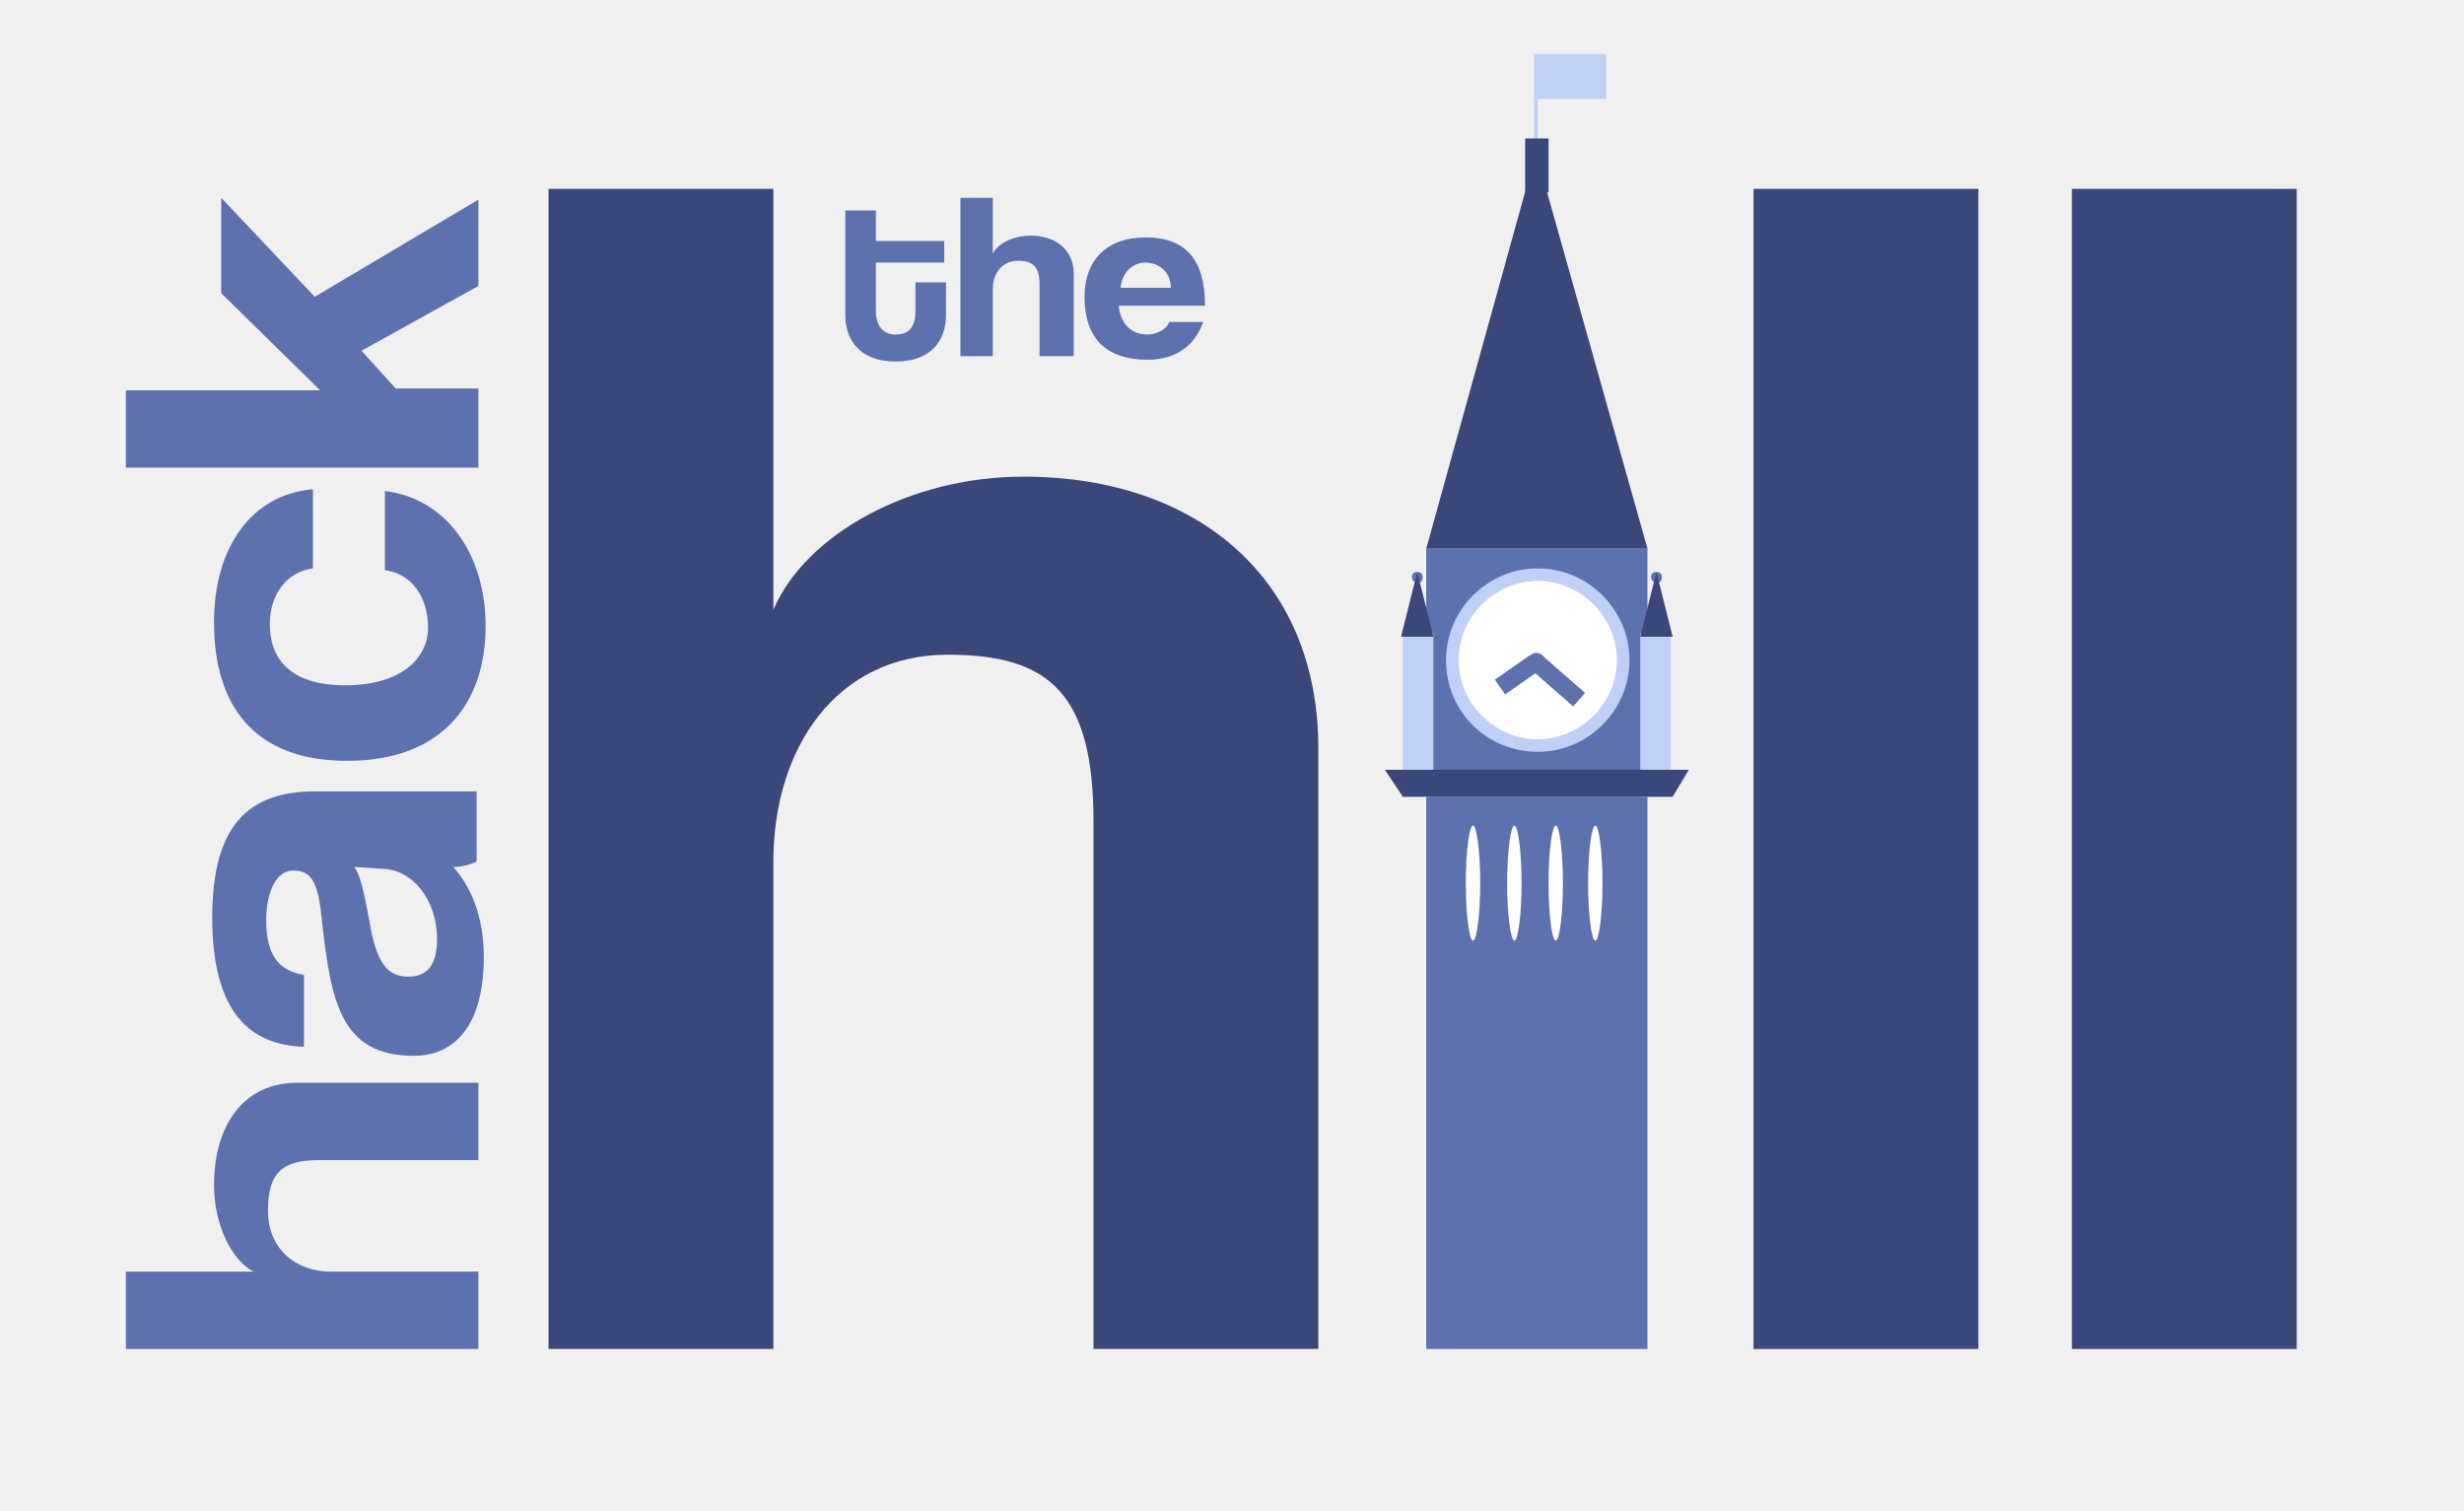
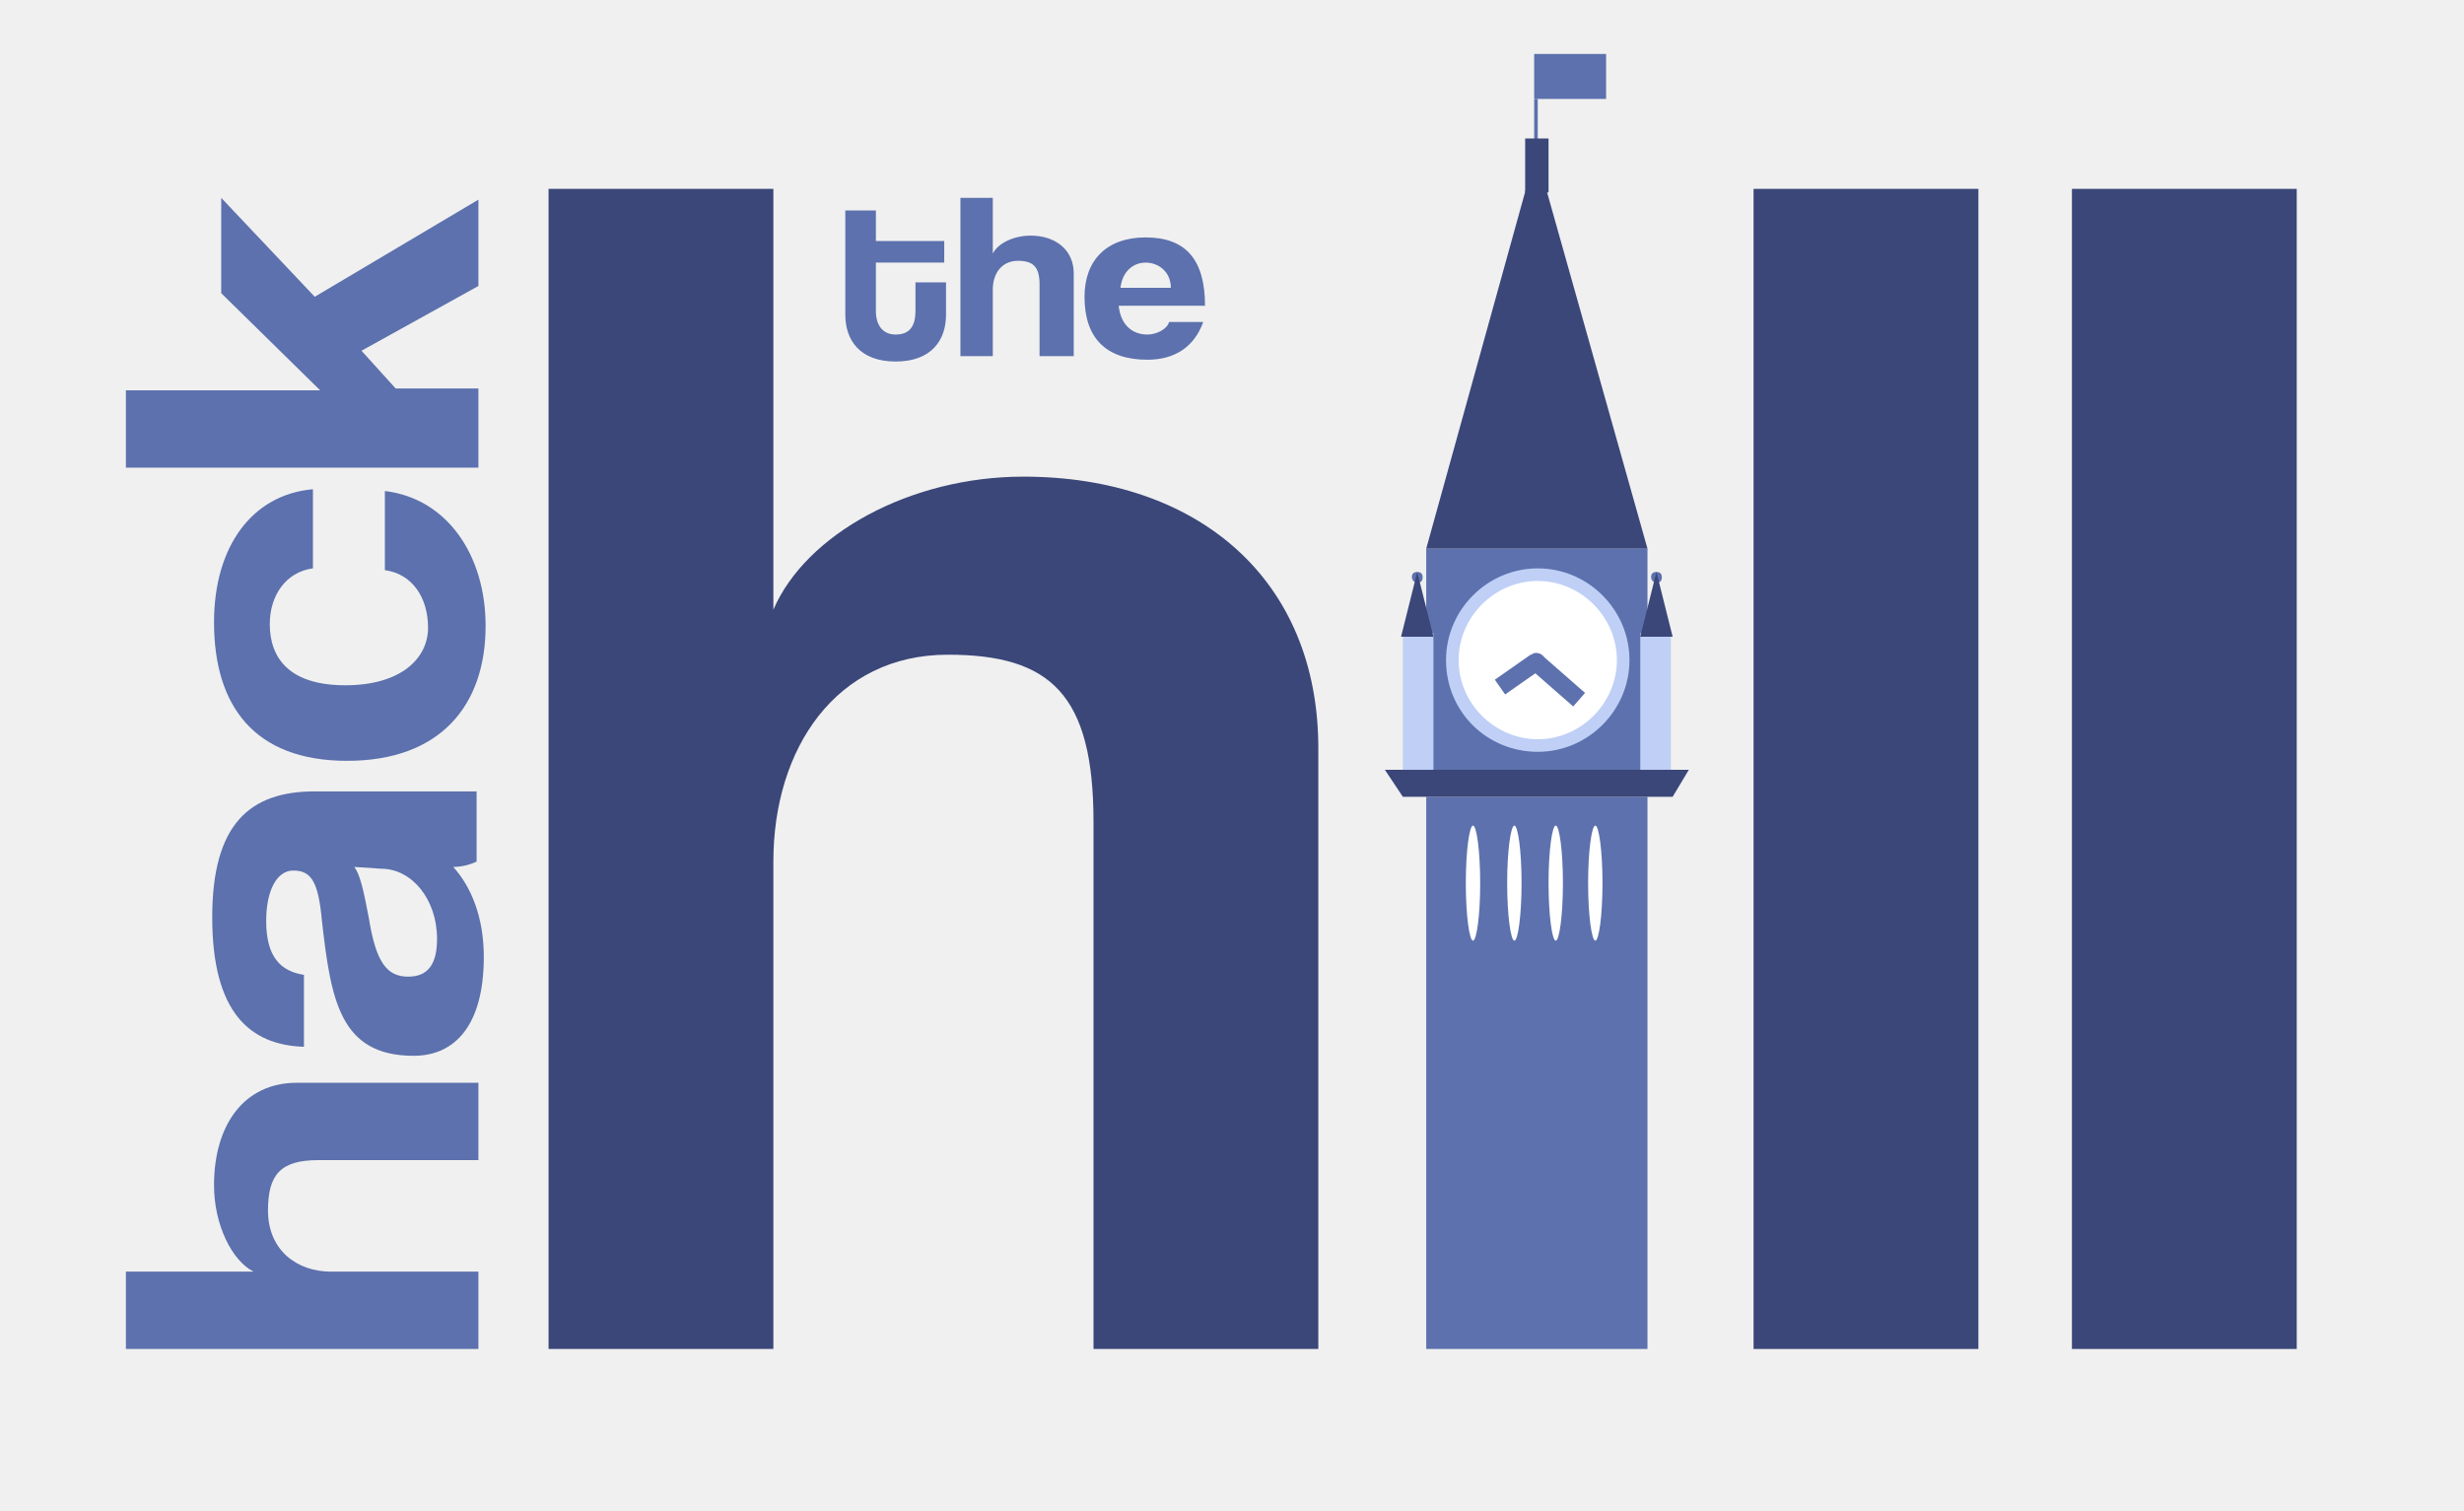
<svg xmlns="http://www.w3.org/2000/svg" width="137" height="84" viewBox="0 0 137 84" fill="none">
-   <path d="M85.5 5.5H85.3V8.5H85.5V5.5Z" fill="#BFCFF6" />
+   <path d="M85.5 5.5H85.3V8.5H85.5V5.5Z" fill="#5C71AD" />
  <path d="M91.6 44.3H79.3V75H91.6V44.3Z" fill="#5C71AD" />
  <path d="M91.6 30.5H79.3V42.8H91.6V30.5Z" fill="#5C71AD" />
  <path d="M77 42.8H93.9L93 44.3H78L77 42.8Z" fill="#3B4779" />
  <path d="M78.8 32.4C79 32.4 79.1 32.3 79.1 32.1C79.1 31.9 79 31.8 78.8 31.8C78.6 31.8 78.5 31.9 78.5 32.1C78.5 32.2 78.6 32.4 78.8 32.4Z" fill="#5C71AD" />
  <path d="M92.1 32.4C92.3 32.4 92.4 32.3 92.4 32.1C92.4 31.9 92.3 31.8 92.1 31.8C91.9 31.8 91.8 31.9 91.8 32.1C91.8 32.2 91.9 32.4 92.1 32.4Z" fill="#5C71AD" />
  <path d="M85.4 8.5L91.6 30.5H79.3L85.4 8.5Z" fill="#3B4779" />
  <path d="M86.1 7.7H84.8V10.7H86.1V7.7Z" fill="#3B4779" />
  <path d="M92.9 35.2H91.2V42.8H92.9V35.2Z" fill="#BFCFF6" />
  <path d="M79.7 35.2H78V42.8H79.7V35.2Z" fill="#BFCFF6" />
  <path d="M81.9 52.3C82.1 52.3 82.3 50.9 82.3 49.1C82.3 47.3 82.1 45.9 81.9 45.9C81.7 45.9 81.5 47.3 81.5 49.1C81.5 50.9 81.7 52.3 81.9 52.3Z" fill="white" />
  <path d="M84.2 52.3C84.4 52.3 84.6 50.9 84.6 49.1C84.6 47.3 84.4 45.9 84.2 45.9C84 45.9 83.8 47.3 83.8 49.1C83.8 50.9 84 52.3 84.2 52.3Z" fill="white" />
  <path d="M88.7 52.3C88.9 52.3 89.1 50.9 89.1 49.1C89.1 47.3 88.9 45.9 88.7 45.9C88.5 45.9 88.3 47.3 88.3 49.1C88.3 50.9 88.5 52.3 88.7 52.3Z" fill="white" />
  <path d="M86.5 52.3C86.7 52.3 86.9 50.9 86.9 49.1C86.9 47.3 86.7 45.9 86.5 45.9C86.3 45.9 86.1 47.3 86.1 49.1C86.1 50.9 86.3 52.3 86.5 52.3Z" fill="white" />
-   <path d="M89.3 3H85.3V5.5H89.3V3Z" fill="#BFCFF6" />
+   <path d="M89.3 3H85.3V5.5H89.3V3Z" fill="#5C71AD" />
  <path d="M78.8 31.8L77.9 35.4H79.7L78.8 31.8Z" fill="#3B4779" />
  <path d="M92.1 31.8L91.2 35.4H93L92.1 31.8Z" fill="#3B4779" />
  <path d="M85.5 41.8C88.3 41.8 90.6 39.5 90.6 36.7C90.6 33.9 88.3 31.6 85.5 31.6C82.7 31.6 80.4 33.9 80.4 36.7C80.4 39.6 82.7 41.8 85.5 41.8Z" fill="#BFCFF6" />
  <path d="M85.5 41.1C87.9 41.1 89.9 39.1 89.9 36.7C89.9 34.3 87.9 32.3 85.5 32.3C83.1 32.3 81.1 34.3 81.1 36.7C81.1 39.1 83.1 41.1 85.5 41.1Z" fill="white" />
  <path d="M85.4 37.3C85.7 37.3 85.9 37.1 85.9 36.8C85.9 36.5 85.7 36.3 85.4 36.3C85.1 36.3 85 36.6 85 36.8C85 37 85.2 37.3 85.4 37.3Z" fill="#5C71AD" />
  <path d="M85.4 36.8L83.4 38.2" stroke="#5C71AD" />
  <path d="M85.4 36.8L87.8 38.9" stroke="#5C71AD" />
  <path d="M73.3 75V41.6C73.3 32.2 66.6 26.5 56.9 26.5C50.6 26.5 44.8 29.7 43 33.9V10.5H30.5V75H43V47.9C43 41.6 46.5 36.4 52.7 36.4C58.4 36.4 60.8 38.6 60.8 45.7V75H73.3Z" fill="#3B4779" />
  <path d="M110 75V10.5H97.5V75H110ZM127.7 75V10.5H115.2V75H127.7Z" fill="#3B4779" />
  <path d="M26.6 60.2H16.5C13.6 60.2 11.9 62.5 11.9 65.9C11.9 68.1 12.9 70.1 14.1 70.7H7V75H26.6V70.7H18.4C16.5 70.7 14.9 69.5 14.9 67.3C14.9 65.3 15.6 64.5 17.7 64.5H26.6V60.2ZM21.2 48.3C22.9 48.3 24.3 50 24.3 52.2C24.3 53.6 23.8 54.3 22.7 54.3C21.5 54.3 20.9 53.5 20.5 51C20.2 49.4 20 48.6 19.7 48.2L21.2 48.3ZM26.6 44H17.5C13.9 44 11.8 45.8 11.8 51C11.8 56.3 13.9 58.1 16.9 58.2V54.2C15.6 54 14.8 53.2 14.8 51.2C14.8 49.5 15.4 48.4 16.3 48.4C17.3 48.4 17.7 49 17.9 51.2C18.4 55.6 18.9 58.7 23 58.7C25.3 58.7 26.9 57 26.9 53.2C26.9 51 26.2 49.3 25.2 48.2C25.6 48.2 26.1 48.1 26.5 47.9V44H26.6ZM21.4 31.7C22.9 31.9 23.8 33.2 23.8 34.9C23.8 36.6 22.3 38.1 19.2 38.1C16.1 38.1 15 36.6 15 34.7C15 33.1 15.9 31.8 17.4 31.6V27.2C14 27.5 11.9 30.4 11.9 34.6C11.9 39.2 14.1 42.3 19.3 42.3C24.5 42.3 27 39.2 27 34.8C27 30.8 24.8 27.7 21.4 27.3V31.7ZM26.6 11.1L17.5 16.5L12.3 11V16.3L17.8 21.7H7V26H26.6V21.6H22L20.1 19.5L26.6 15.9V11.1Z" fill="#5C71AD" />
-   <path d="M50.9 17.3C50.9 18.1 50.6 18.6 49.8 18.6C49.1 18.6 48.7 18.1 48.7 17.3V14.6H52.5V13.4H48.7V11.7H47V17.5C47 18.9 47.8 20.1 49.8 20.1C51.8 20.1 52.6 18.9 52.6 17.5V15.7H50.9V17.3V17.3ZM59.7 19.8V15.2C59.7 13.9 58.7 13.1 57.3 13.1C56.4 13.1 55.5 13.5 55.2 14.1V11H53.4V19.8H55.2V16.1C55.2 15.2 55.7 14.5 56.6 14.5C57.4 14.5 57.8 14.8 57.8 15.8V19.8H59.7V19.8ZM62.3 16C62.4 15.1 63 14.6 63.7 14.6C64.4 14.6 65.1 15.1 65.1 16H62.3ZM67 17C67 14.4 65.9 13.2 63.7 13.2C61.5 13.2 60.3 14.5 60.3 16.5C60.3 18.8 61.5 20 63.8 20C65.3 20 66.4 19.3 66.9 17.9H65C64.9 18.3 64.3 18.6 63.8 18.6C62.9 18.6 62.3 18 62.2 17H67V17Z" fill="#5C71AD" />
+   <path d="M50.9 17.3C50.9 18.1 50.6 18.6 49.8 18.6C49.1 18.6 48.7 18.1 48.7 17.3V14.6H52.5V13.4H48.7V11.7H47V17.5C47 18.9 47.8 20.1 49.8 20.1C51.8 20.1 52.6 18.9 52.6 17.5V15.7H50.9V17.3ZM59.7 19.8V15.2C59.7 13.9 58.7 13.1 57.3 13.1C56.4 13.1 55.5 13.5 55.2 14.1V11H53.4V19.8H55.2V16.1C55.2 15.2 55.7 14.5 56.6 14.5C57.4 14.5 57.8 14.8 57.8 15.8V19.8H59.7ZM62.3 16C62.4 15.1 63 14.6 63.7 14.6C64.4 14.6 65.1 15.1 65.1 16H62.3ZM67 17C67 14.4 65.9 13.2 63.7 13.2C61.5 13.2 60.3 14.5 60.3 16.5C60.3 18.8 61.5 20 63.8 20C65.3 20 66.4 19.3 66.9 17.9H65C64.9 18.3 64.3 18.6 63.8 18.6C62.9 18.6 62.3 18 62.2 17H67Z" fill="#5C71AD" />
</svg>
